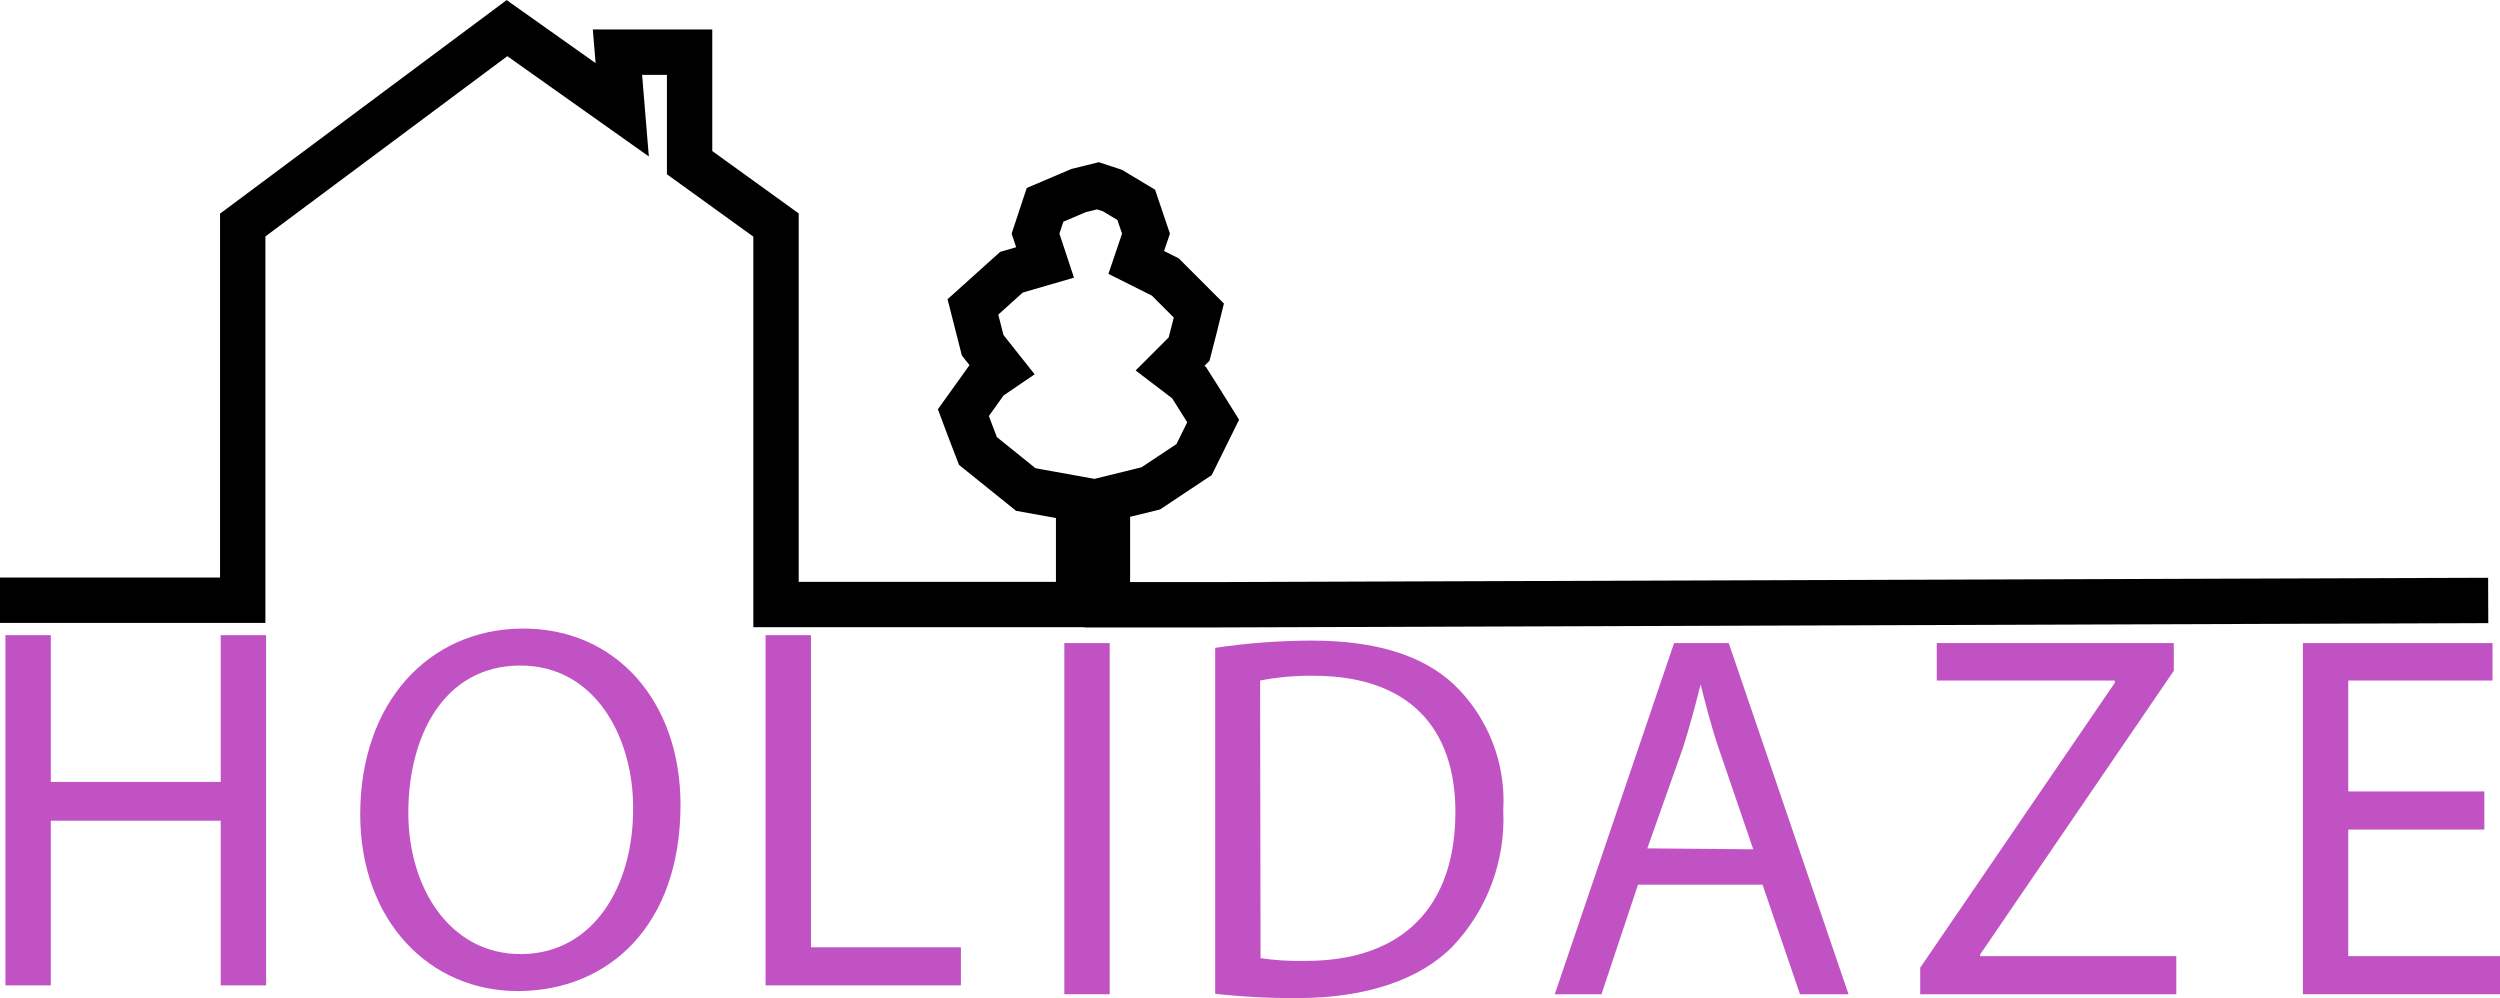
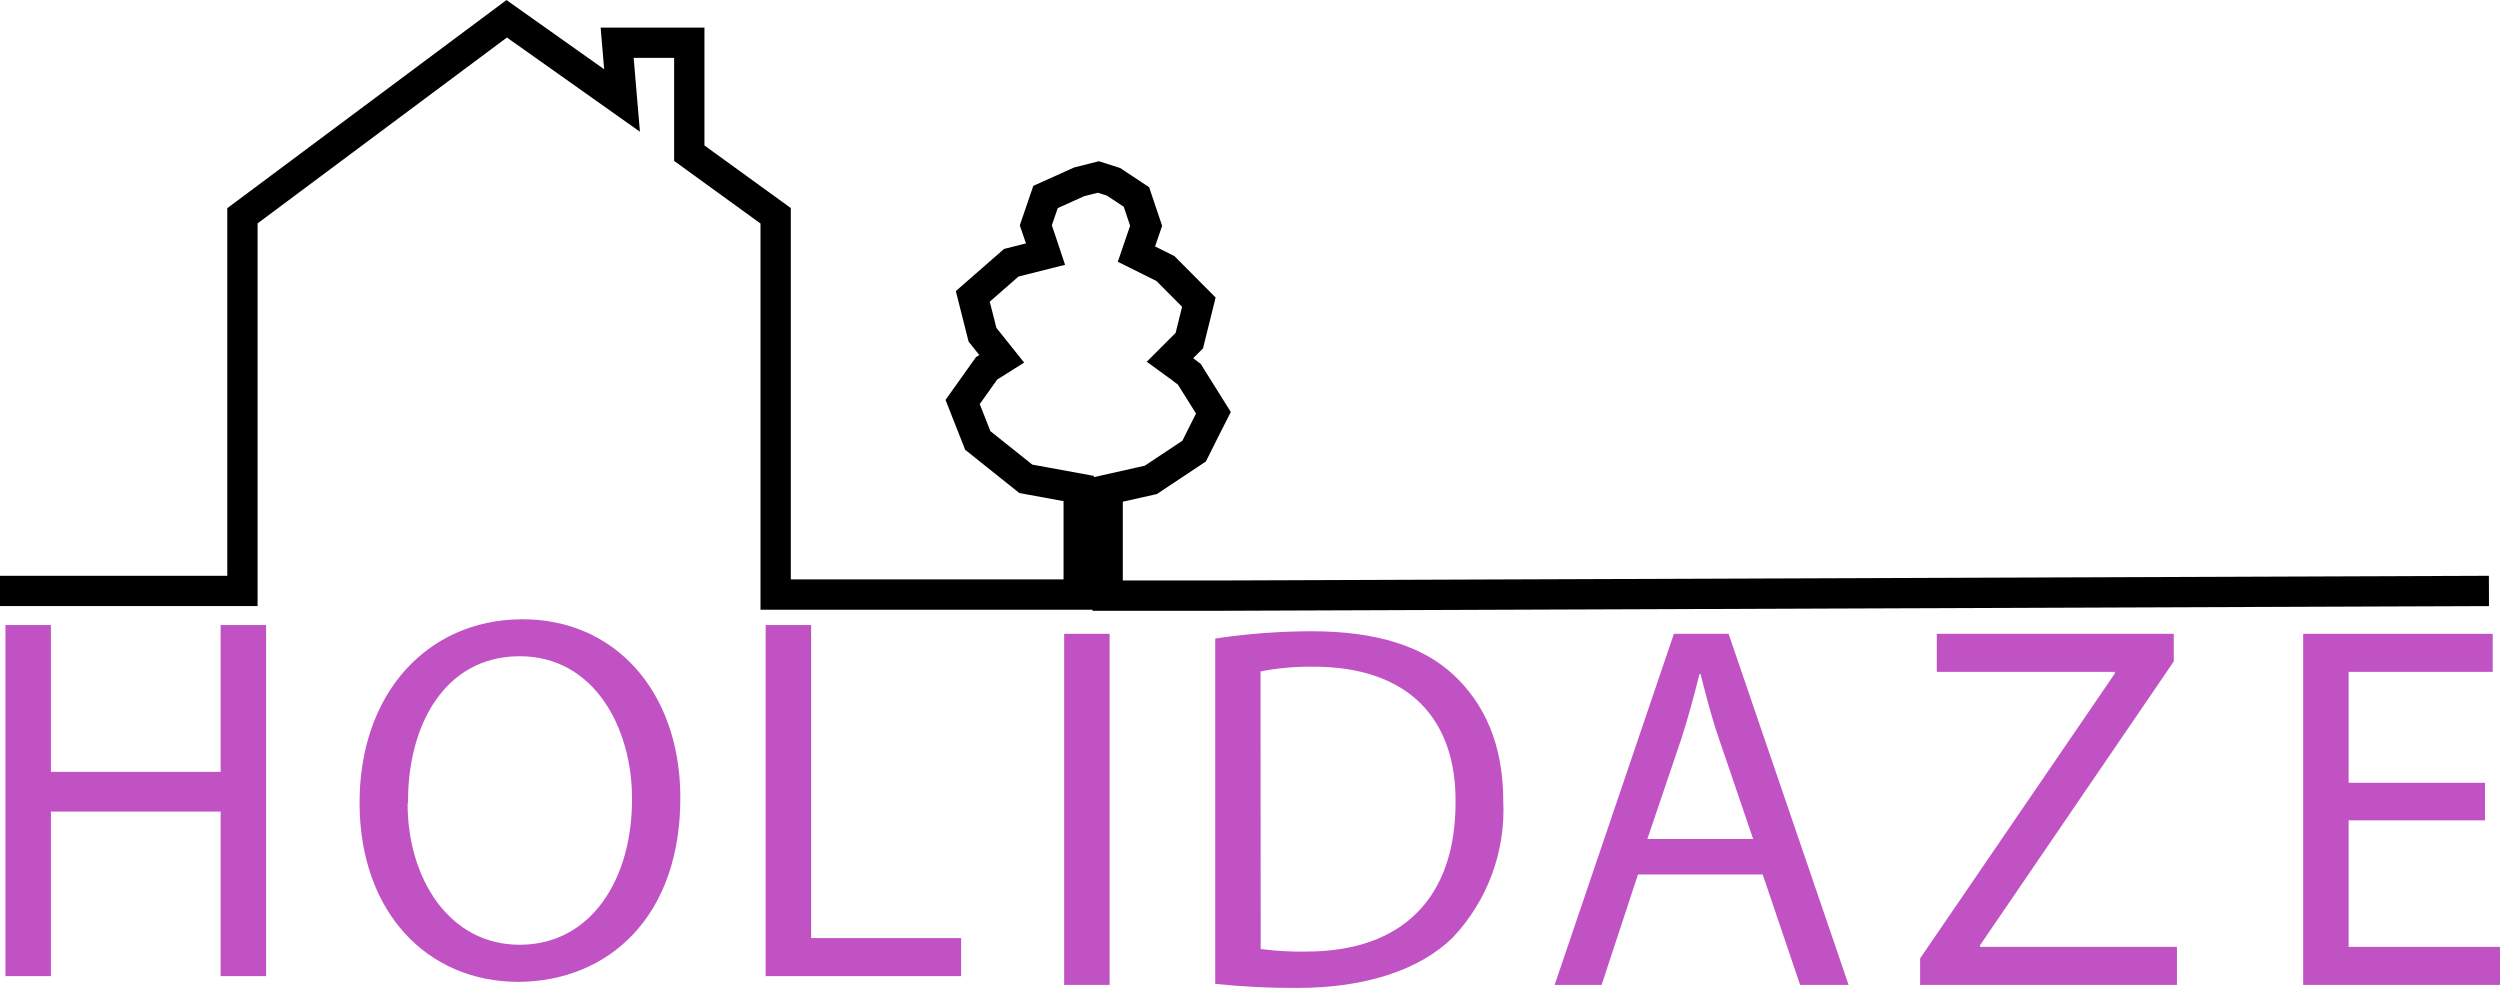
- <svg xmlns="http://www.w3.org/2000/svg" viewBox="0 0 110.21 43.97">
+ <svg xmlns="http://www.w3.org/2000/svg" viewBox="0 0 164.99 65.2">
  <defs>
    <style>.cls-1{fill:none;stroke:#000;stroke-miterlimit:10;stroke-width:2px;}.cls-2{fill:#c052c4;}</style>
  </defs>
  <g id="Layer_2" data-name="Layer 2">
    <g id="Layer_1-2" data-name="Layer 1">
-       <path class="cls-1" d="M0,26.46l10.7,0V9.92L22.35,1.24l5.08,3.6L27.22,2.3H30.4V7.17l3.81,2.75V26.65H47.55V22l-2.33-.42-2.11-1.7c-.22-.56-.43-1.13-.64-1.69l1.06-1.48.63-.43-.84-1.06-.43-1.69L44.59,12l1.48-.43-.42-1.27.42-1.27,1.48-.63.85-.21.64.21,1.05.63.43,1.27-.43,1.27,1.28.64,1.48,1.48c-.14.57-.28,1.13-.43,1.7l-.74.74-.1.1.84.64c.36.56.71,1.13,1.06,1.69l-.84,1.7-1.91,1.27L48.82,22v4.66h4.87l56-.19" />
+       <path class="cls-1" d="M0,39l16,0V14.24l17.44-13,7.61,5.39c-.11-1.27-.21-2.54-.32-3.81h4.76v7.29l5.7,4.13v25h20v-7l-3.49-.64-3.17-2.53-1-2.54,1.58-2.22,1-.63-1.27-1.59-.64-2.53,2.54-2.22L69,16.77c-.21-.63-.42-1.27-.64-1.9L69,13l2.22-1,1.27-.32,1,.32L75,13l.64,1.9L75,16.77l1.91.95,2.21,2.22-.63,2.54-1.11,1.11-.16.16c.43.31.85.63,1.27.95l1.59,2.54c-.43.84-.85,1.69-1.27,2.53l-2.86,1.9-2.85.64v7h7.29L164.26,39" />
      <text />
-       <path class="cls-2" d="M2.24,28v6.47H9.73V28h2V43.44h-2V36.18H2.24v7.26h-2V28Z" />
-       <path class="cls-2" d="M30,35.48c0,5.33-3.17,8.18-7.12,8.21s-7-3.11-7-7.79c0-4.91,3-8.15,7.12-8.19S30,30.89,30,35.48Zm-12,.35c0,3.31,1.84,6.26,5,6.23s4.94-3,4.91-6.47c0-3.07-1.66-6.27-5-6.25S18,32.44,18,35.83Z" />
-       <path class="cls-2" d="M33.75,28h2V41.76h6.61v1.68H33.75Z" />
-       <path class="cls-2" d="M48.92,28.35V43.83h-2V28.35Z" />
-       <path class="cls-2" d="M53.57,28.56a29.25,29.25,0,0,1,4.25-.32c2.87,0,4.92.67,6.27,1.93a7.1,7.1,0,0,1,2.18,5.55,8.17,8.17,0,0,1-2.23,6C62.6,43.19,60.21,44,57.2,44a31.11,31.11,0,0,1-3.63-.19Zm2,13.68a11.69,11.69,0,0,0,2,.12c4.27,0,6.59-2.39,6.59-6.57,0-3.65-2-6-6.27-6a11.67,11.67,0,0,0-2.34.21Z" />
-       <path class="cls-2" d="M72.21,39,70.6,43.83H68.54L73.8,28.35h2.41l5.28,15.48H79.35L77.7,39Zm5.08-1.56L75.77,33c-.34-1-.57-1.93-.8-2.83h0c-.23.92-.48,1.86-.78,2.8L72.62,37.4Z" />
-       <path class="cls-2" d="M84.65,42.66,93.23,30.1V30H85.38V28.35H95.83v1.22L87.29,42.08v.07h8.65v1.68H84.65Z" />
-       <path class="cls-2" d="M109.52,36.57h-6v5.58h6.7v1.68h-8.7V28.35h8.36V30h-6.36v4.89h6Z" />
+       <path class="cls-2" d="M3.36,41.25v9.69h11.2V41.25h3V64.42h-3V53.56H3.36V64.42h-3V41.25Z" />
+       <path class="cls-2" d="M44.9,52.51c.06,8-4.75,12.24-10.66,12.29-6.12,0-10.45-4.66-10.51-11.67-.06-7.36,4.47-12.21,10.66-12.26S44.84,45.63,44.9,52.51Zm-18,.52c0,4.95,2.75,9.36,7.46,9.32s7.39-4.42,7.35-9.68c0-4.61-2.49-9.4-7.47-9.36S26.88,48,26.93,53Z" />
+       <path class="cls-2" d="M50.53,41.25h3V61.91h9.9v2.51H50.53Z" />
+       <path class="cls-2" d="M73.23,41.83V65h-3V41.83Z" />
+       <path class="cls-2" d="M80.2,42.14a43.54,43.54,0,0,1,6.36-.48c4.3,0,7.36,1,9.38,2.89s3.27,4.57,3.27,8.32a12.26,12.26,0,0,1-3.33,9C93.71,64,90.14,65.2,85.63,65.2a48.94,48.94,0,0,1-5.43-.27Zm3,20.49a19.93,19.93,0,0,0,3,.17c6.39,0,9.86-3.58,9.86-9.83C96.12,47.5,93,44,86.7,44a17.13,17.13,0,0,0-3.51.31Z" />
+       <path class="cls-2" d="M108.1,57.71,105.7,65h-3.1l7.87-23.17h3.61L122,65h-3.2l-2.47-7.29Zm7.6-2.34-2.27-6.66c-.52-1.52-.86-2.89-1.2-4.23h-.07c-.34,1.37-.72,2.78-1.17,4.19l-2.27,6.7Z" />
+       <path class="cls-2" d="M126.72,63.25l12.85-18.8v-.11H127.82V41.83h15.64v1.82L130.67,62.39v.1h13V65H126.72Z" />
+       <path class="cls-2" d="M164,54.14h-9v8.35h10V65H152V41.83h12.51v2.51H155v7.32h9Z" />
    </g>
  </g>
</svg>
